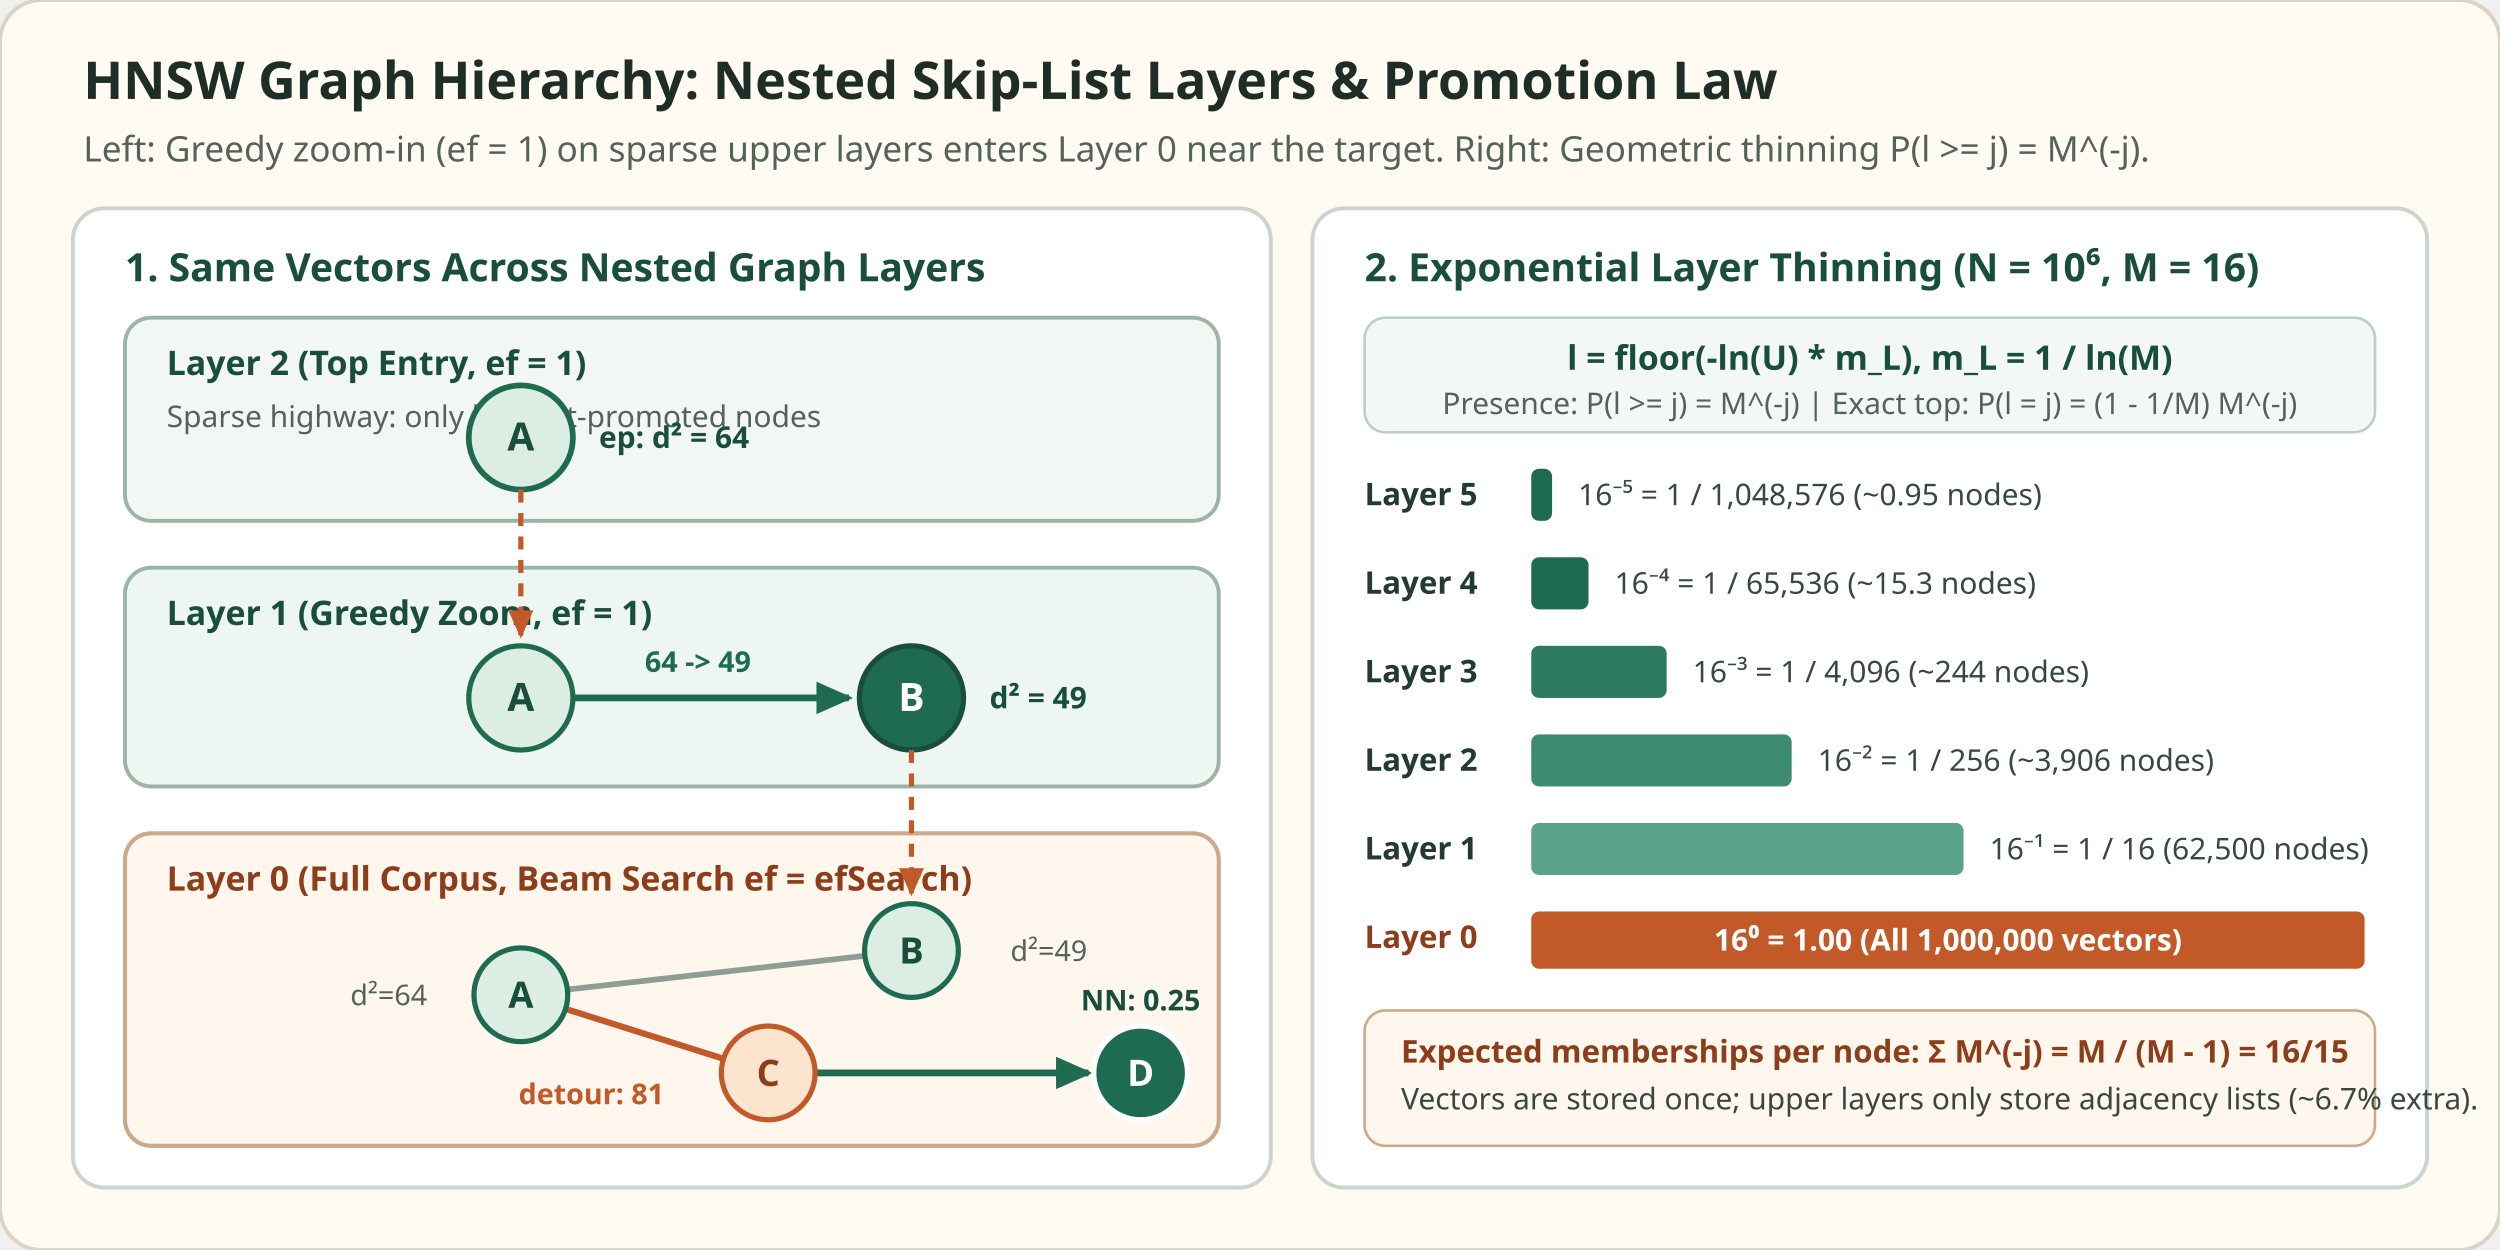
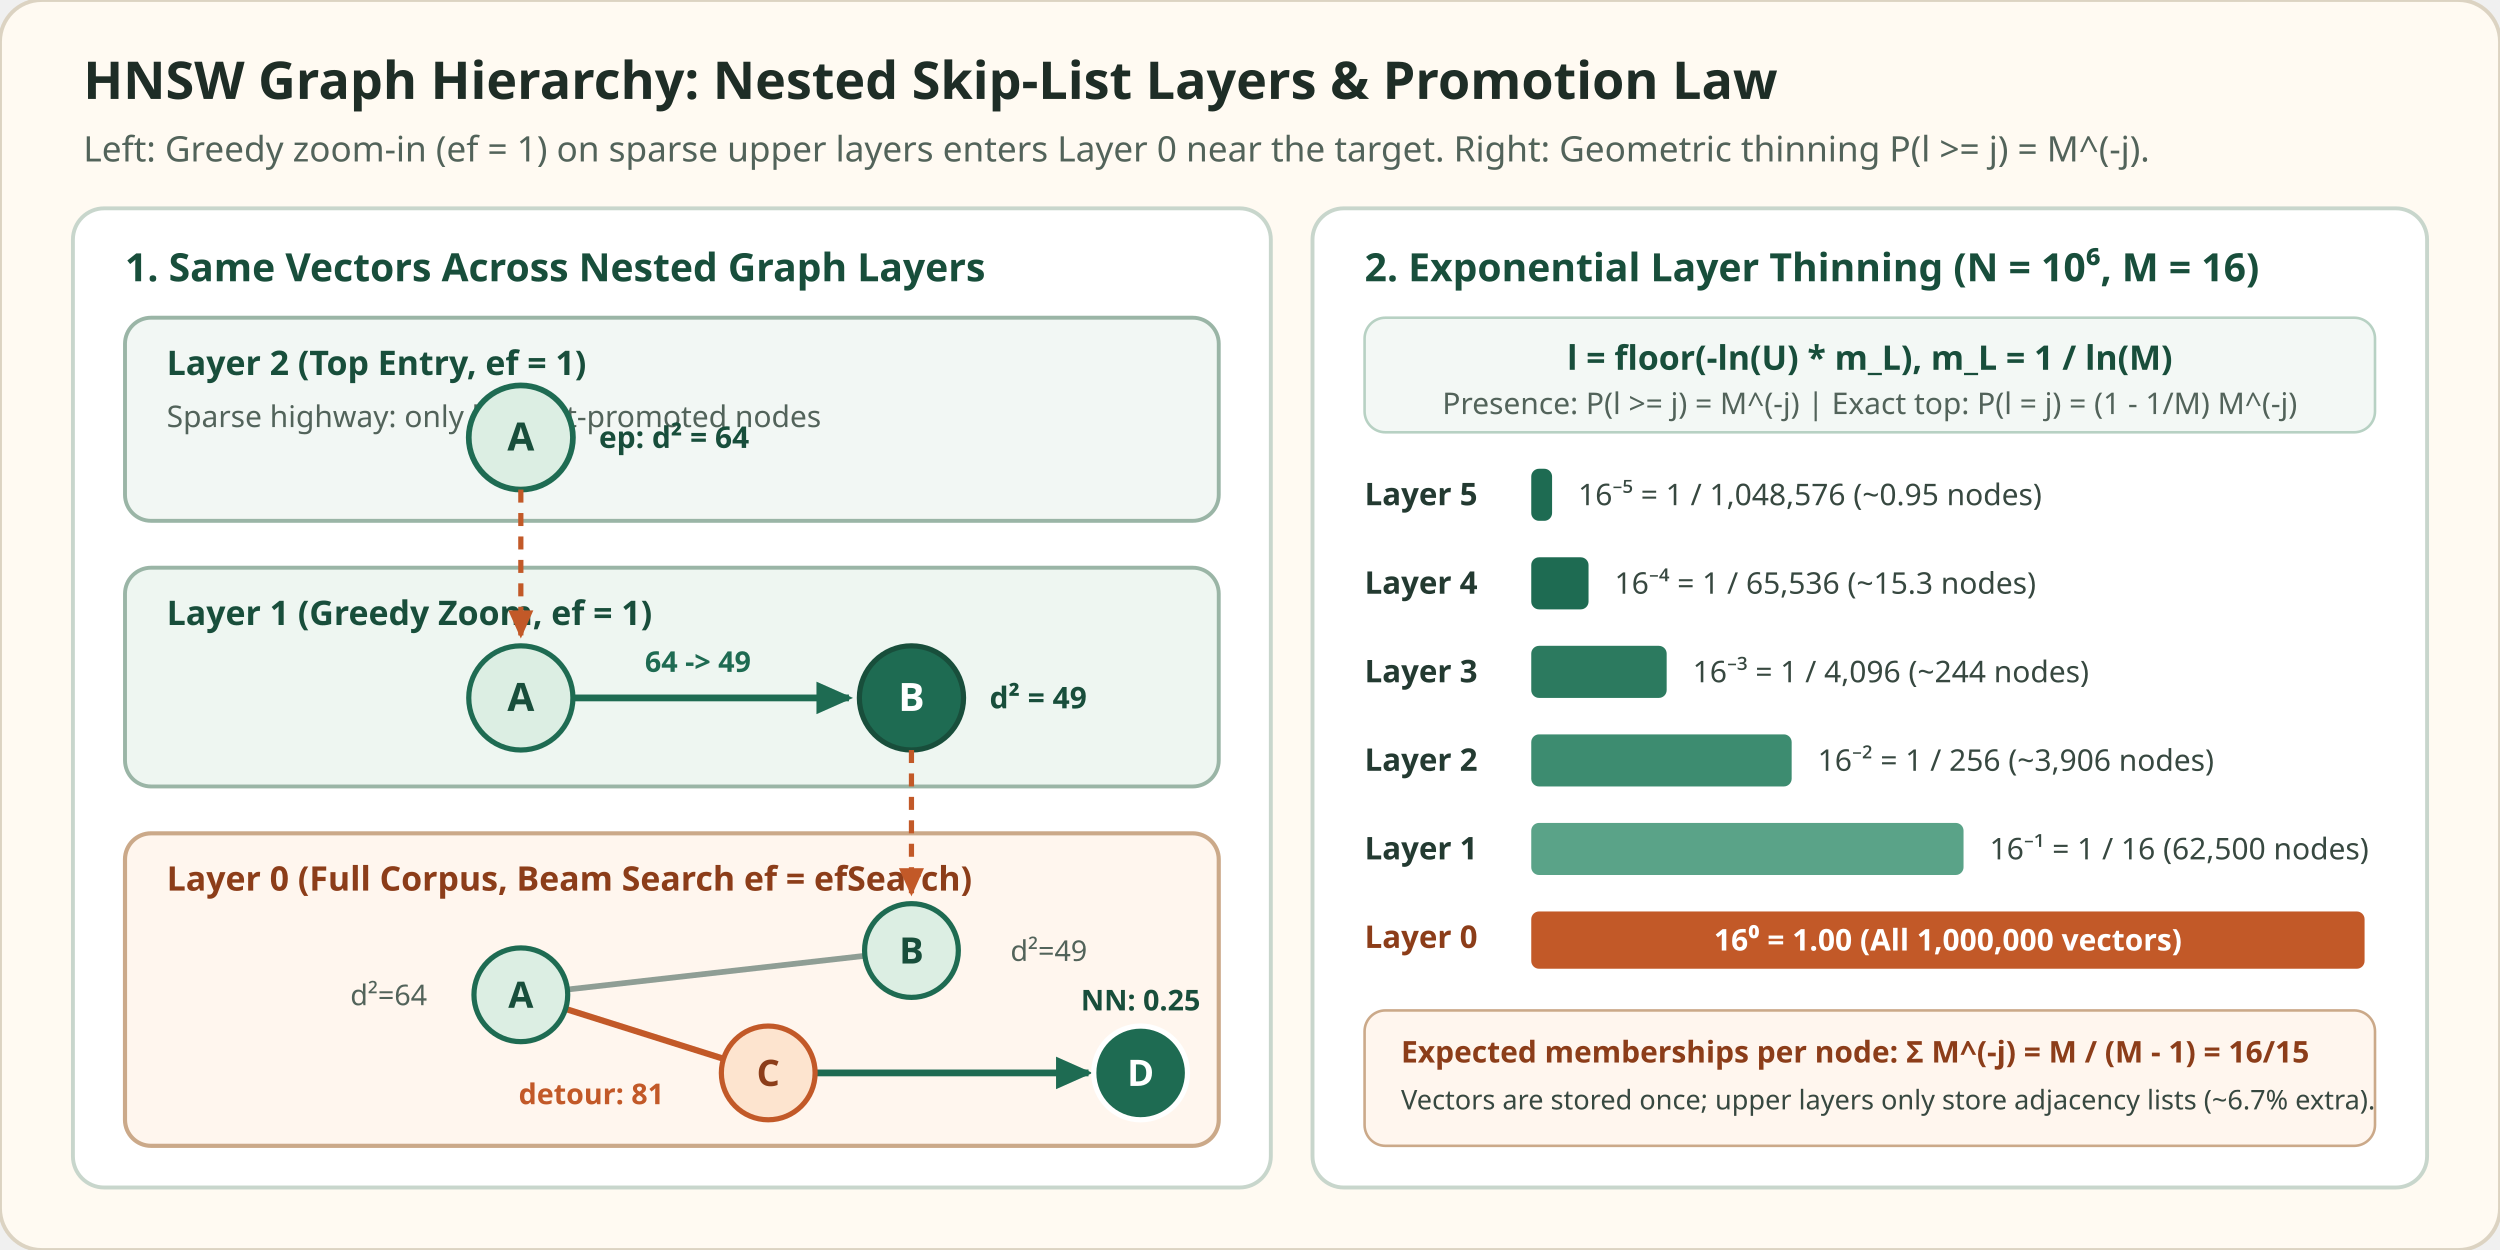
<svg xmlns="http://www.w3.org/2000/svg" viewBox="0 0 960 480" role="img" aria-labelledby="title desc">
  <defs>
    <marker id="h-green" viewBox="0 0 10 10" refX="8" refY="5" markerWidth="6" markerHeight="6" orient="auto-start-reverse">
      <path d="M 0 1 L 9 5 L 0 9 z" fill="#1e6b52" />
    </marker>
    <marker id="h-amber" viewBox="0 0 10 10" refX="8" refY="5" markerWidth="6" markerHeight="6" orient="auto-start-reverse">
      <path d="M 0 1 L 9 5 L 0 9 z" fill="#c25928" />
    </marker>
  </defs>
  <rect width="960" height="480" rx="16" fill="#fffaf2" stroke="#dcd3c2" stroke-width="1.5" />
  <text x="32" y="38" font-family="sans-serif" font-size="20" font-weight="700" fill="#1e2d26">HNSW Graph Hierarchy: Nested Skip-List Layers &amp; Promotion Law</text>
  <text x="32" y="62" font-family="sans-serif" font-size="13.5" fill="#52635a">Left: Greedy zoom-in (ef = 1) on sparse upper layers enters Layer 0 near the target. Right: Geometric thinning P(l &gt;= j) = M^(-j).</text>
  <rect x="28" y="80" width="460" height="376" rx="12" fill="#ffffff" stroke="#c8d6cc" stroke-width="1.5" />
  <text x="48" y="108" font-family="sans-serif" font-size="15" font-weight="700" fill="#184e3b">1. Same Vectors Across Nested Graph Layers</text>
  <rect x="48" y="122" width="420" height="78" rx="10" fill="#f2f7f4" stroke="#9ab5a6" stroke-width="1.5" />
  <text x="64" y="144" font-family="sans-serif" font-size="13" font-weight="700" fill="#184e3b">Layer 2 (Top Entry, ef = 1)</text>
  <text x="64" y="164" font-family="sans-serif" font-size="11.5" fill="#52635a">Sparse highway: only highest-promoted nodes</text>
  <circle cx="200" cy="168" r="20" fill="#dceee3" stroke="#1e6b52" stroke-width="2.2" />
  <text x="200" y="173" font-family="sans-serif" font-size="15" font-weight="700" fill="#184e3b" text-anchor="middle">A</text>
  <text x="230" y="172" font-family="sans-serif" font-size="11.5" font-weight="700" fill="#184e3b">ep: d² = 64</text>
  <rect x="48" y="218" width="420" height="84" rx="10" fill="#eef6f1" stroke="#9ab5a6" stroke-width="1.5" />
  <text x="64" y="240" font-family="sans-serif" font-size="13" font-weight="700" fill="#184e3b">Layer 1 (Greedy Zoom, ef = 1)</text>
  <line x1="200" y1="268" x2="326" y2="268" stroke="#1e6b52" stroke-width="2.6" marker-end="url(#h-green)" />
  <text x="268" y="258" font-family="sans-serif" font-size="11" font-weight="700" fill="#1e6b52" text-anchor="middle">64 -&gt; 49</text>
  <circle cx="200" cy="268" r="20" fill="#dceee3" stroke="#1e6b52" stroke-width="2" />
  <text x="200" y="273" font-family="sans-serif" font-size="15" font-weight="700" fill="#184e3b" text-anchor="middle">A</text>
  <circle cx="350" cy="268" r="20" fill="#1e6b52" stroke="#184e3b" stroke-width="2" />
  <text x="350" y="273" font-family="sans-serif" font-size="15" font-weight="700" fill="#ffffff" text-anchor="middle">B</text>
  <text x="380" y="272" font-family="sans-serif" font-size="11.5" font-weight="700" fill="#184e3b">d² = 49</text>
  <rect x="48" y="320" width="420" height="120" rx="10" fill="#fff6ee" stroke="#cba989" stroke-width="1.6" />
  <text x="64" y="342" font-family="sans-serif" font-size="13" font-weight="700" fill="#8c3d19">Layer 0 (Full Corpus, Beam Search ef = efSearch)</text>
  <line x1="200" y1="382" x2="350" y2="365" stroke="#8f9e95" stroke-width="2.2" />
  <line x1="200" y1="382" x2="295" y2="412" stroke="#c25928" stroke-width="2.4" />
  <line x1="295" y1="412" x2="418" y2="412" stroke="#1e6b52" stroke-width="2.6" marker-end="url(#h-green)" />
  <circle cx="200" cy="382" r="18" fill="#dceee3" stroke="#1e6b52" stroke-width="2" />
  <text x="200" y="387" font-family="sans-serif" font-size="14" font-weight="700" fill="#184e3b" text-anchor="middle">A</text>
  <text x="164" y="386" font-family="sans-serif" font-size="11" fill="#52635a" text-anchor="end">d²=64</text>
  <circle cx="350" cy="365" r="18" fill="#dceee3" stroke="#1e6b52" stroke-width="2" />
  <text x="350" y="370" font-family="sans-serif" font-size="14" font-weight="700" fill="#184e3b" text-anchor="middle">B</text>
  <text x="388" y="369" font-family="sans-serif" font-size="11" fill="#52635a">d²=49</text>
  <circle cx="295" cy="412" r="18" fill="#fde4cf" stroke="#c25928" stroke-width="2" />
  <text x="295" y="417" font-family="sans-serif" font-size="14" font-weight="700" fill="#8c3d19" text-anchor="middle">C</text>
  <text x="255" y="424" font-family="sans-serif" font-size="11" font-weight="700" fill="#c25928" text-anchor="end">detour: 81</text>
  <circle cx="438" cy="412" r="18" fill="#1e6b52" stroke="#ffffff" stroke-width="2" />
  <text x="438" y="417" font-family="sans-serif" font-size="14" font-weight="700" fill="#ffffff" text-anchor="middle">D</text>
  <text x="438" y="388" font-family="sans-serif" font-size="11" font-weight="700" fill="#184e3b" text-anchor="middle">NN: 0.25</text>
  <line x1="200" y1="188" x2="200" y2="244" stroke="#c25928" stroke-width="2" stroke-dasharray="5 4" marker-end="url(#h-amber)" />
  <line x1="350" y1="288" x2="350" y2="343" stroke="#c25928" stroke-width="2" stroke-dasharray="5 4" marker-end="url(#h-amber)" />
  <rect x="504" y="80" width="428" height="376" rx="12" fill="#ffffff" stroke="#c8d6cc" stroke-width="1.5" />
  <text x="524" y="108" font-family="sans-serif" font-size="15" font-weight="700" fill="#184e3b">2. Exponential Layer Thinning (N = 10⁶, M = 16)</text>
  <rect x="524" y="122" width="388" height="44" rx="8" fill="#f3f8f5" stroke="#b7d1c3" />
  <text x="718" y="142" font-family="sans-serif" font-size="13" font-weight="700" fill="#184e3b" text-anchor="middle">l = floor(-ln(U) * m_L),   m_L = 1 / ln(M)</text>
  <text x="718" y="159" font-family="sans-serif" font-size="11.5" fill="#52635a" text-anchor="middle">Presence: P(l &gt;= j) = M^(-j)   |   Exact top: P(l = j) = (1 - 1/M) M^(-j)</text>
  <text x="524" y="194" font-family="sans-serif" font-size="12" font-weight="700" fill="#233a31">Layer 5</text>
  <rect x="588" y="180" width="8" height="20" rx="3" fill="#1e6b52" />
  <text x="606" y="194" font-family="sans-serif" font-size="11.5" fill="#374840">16⁻⁵ = 1 / 1,048,576  (~0.95 nodes)</text>
  <text x="524" y="228" font-family="sans-serif" font-size="12" font-weight="700" fill="#233a31">Layer 4</text>
  <rect x="588" y="214" width="22" height="20" rx="3" fill="#1e6b52" />
  <text x="620" y="228" font-family="sans-serif" font-size="11.5" fill="#374840">16⁻⁴ = 1 / 65,536  (~15.3 nodes)</text>
  <text x="524" y="262" font-family="sans-serif" font-size="12" font-weight="700" fill="#233a31">Layer 3</text>
  <rect x="588" y="248" width="52" height="20" rx="3" fill="#2c7a5f" />
  <text x="650" y="262" font-family="sans-serif" font-size="11.5" fill="#374840">16⁻³ = 1 / 4,096  (~244 nodes)</text>
  <text x="524" y="296" font-family="sans-serif" font-size="12" font-weight="700" fill="#233a31">Layer 2</text>
  <rect x="588" y="282" width="100" height="20" rx="3" fill="#3d8c70" />
  <text x="698" y="296" font-family="sans-serif" font-size="11.5" fill="#374840">16⁻² = 1 / 256  (~3,906 nodes)</text>
  <text x="524" y="330" font-family="sans-serif" font-size="12" font-weight="700" fill="#233a31">Layer 1</text>
  <rect x="588" y="316" width="166" height="20" rx="3" fill="#5aa388" />
  <text x="764" y="330" font-family="sans-serif" font-size="11.5" fill="#374840">16⁻¹ = 1 / 16  (62,500 nodes)</text>
  <text x="524" y="364" font-family="sans-serif" font-size="12" font-weight="700" fill="#8c3d19">Layer 0</text>
  <rect x="588" y="350" width="320" height="22" rx="3" fill="#c25928" />
  <text x="748" y="365" font-family="sans-serif" font-size="11.5" font-weight="700" fill="#ffffff" text-anchor="middle">16⁰ = 1.00  (All 1,000,000 vectors)</text>
  <rect x="524" y="388" width="388" height="52" rx="8" fill="#fff6ee" stroke="#cba989" />
-   <text x="538" y="408" font-family="sans-serif" font-size="12" font-weight="700" fill="#8c3d19">Expected memberships per node: Σ M^(-j) = M / (M - 1) = 16/15</text>
-   <text x="538" y="426" font-family="sans-serif" font-size="11.5" fill="#374840">Vectors are stored once; upper layers only store adjacency lists (~6.7% extra).</text>
+   <text x="538" y="408" font-family="sans-serif" font-size="11.5" font-weight="700" fill="#8c3d19">Expected memberships per node: Σ M^(-j) = M / (M - 1) = 16/15</text>
+   <text x="538" y="426" font-family="sans-serif" font-size="10.4" fill="#374840">Vectors are stored once; upper layers only store adjacency lists (~6.7% extra).</text>
</svg>
